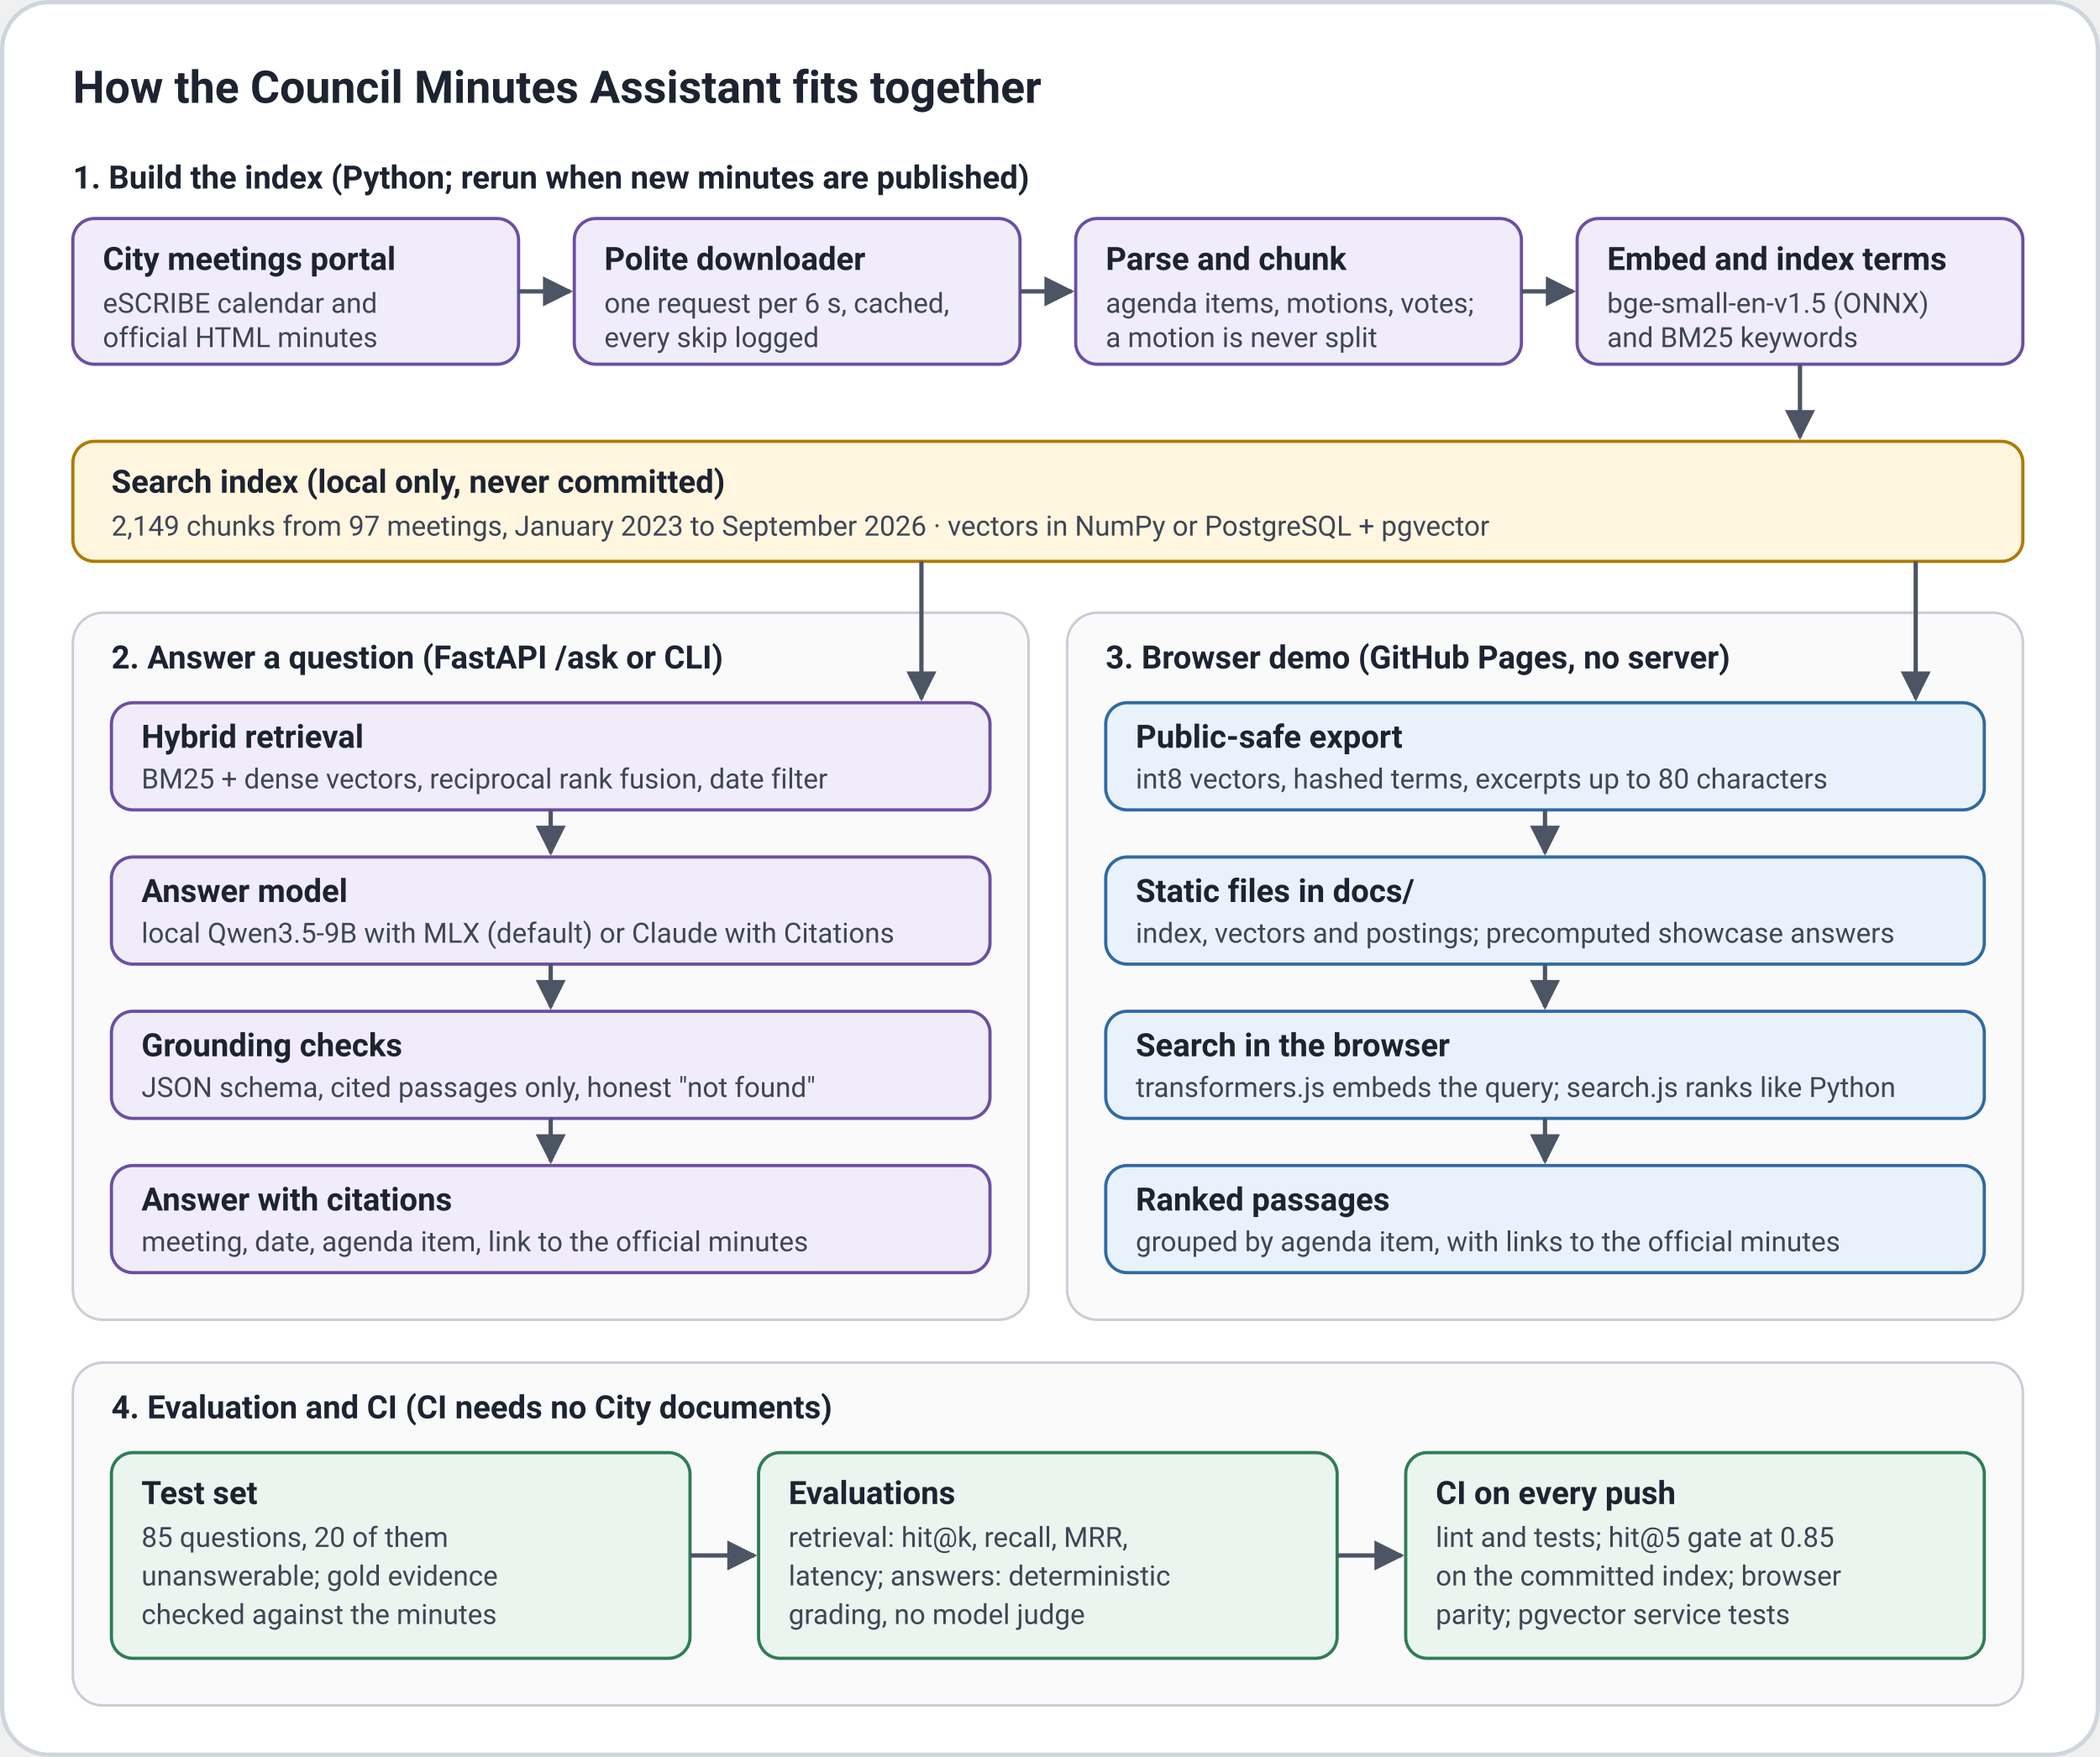
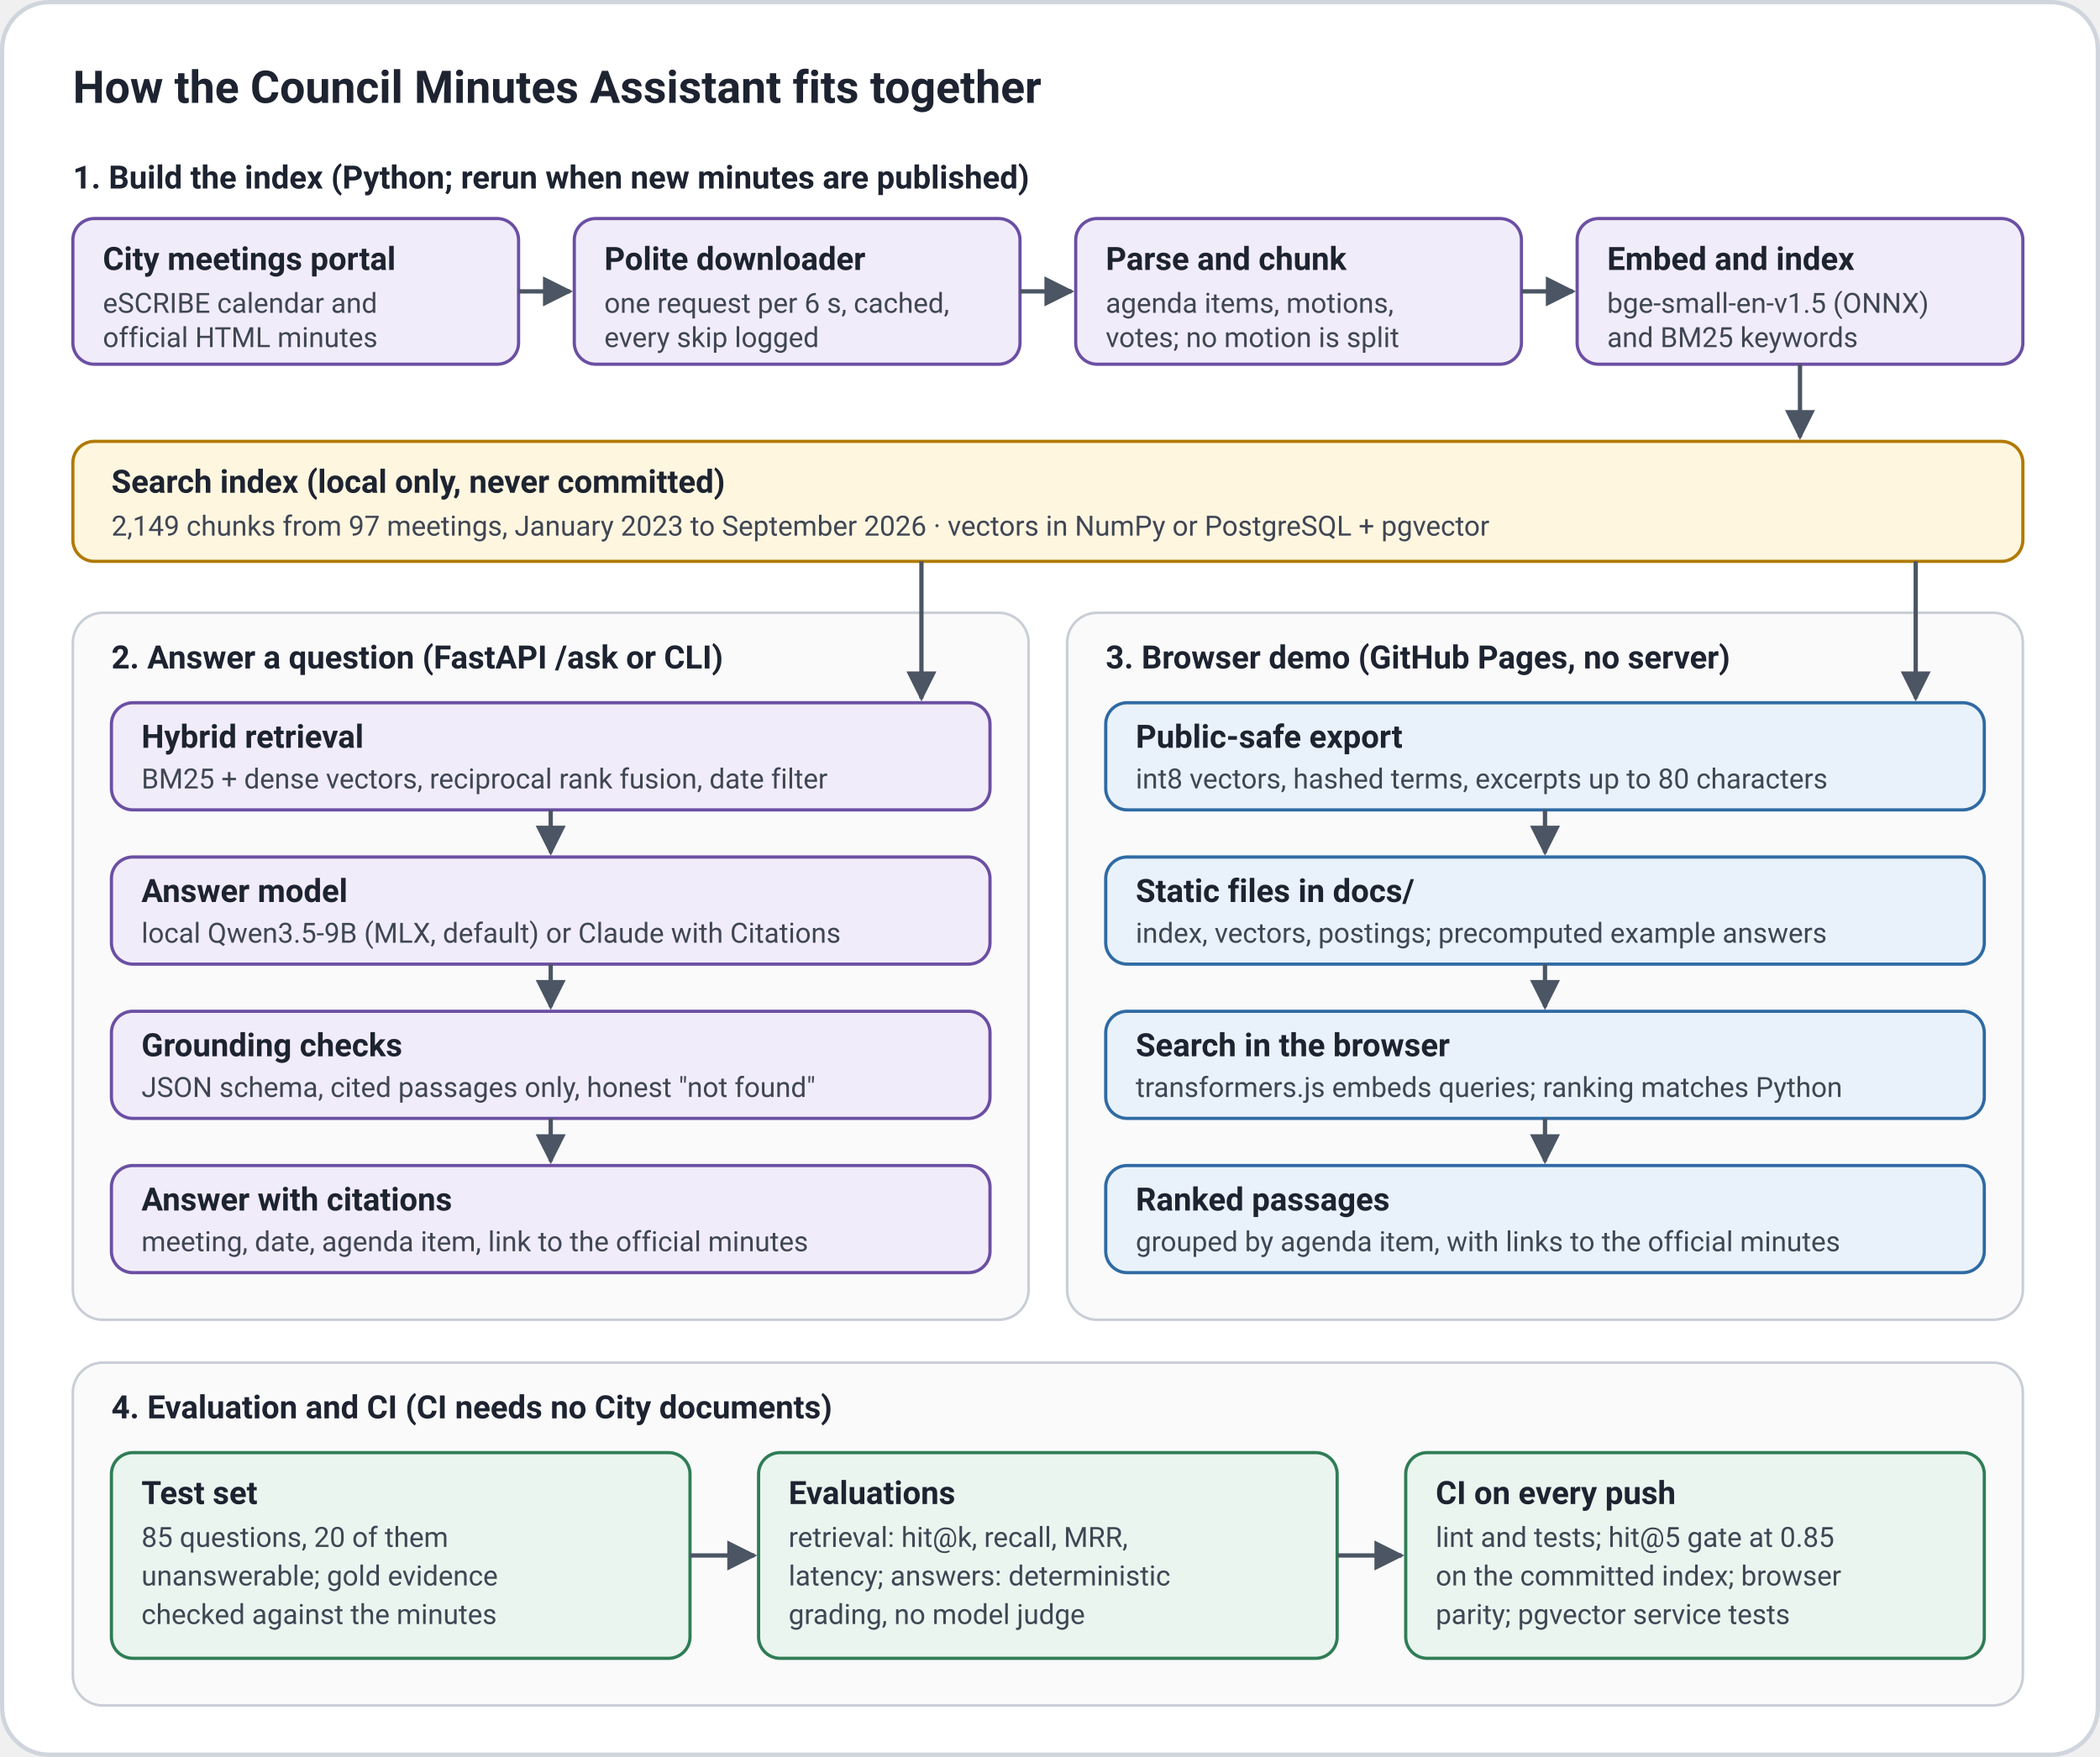
<svg xmlns="http://www.w3.org/2000/svg" width="980" height="820" viewBox="0 0 980 820" role="img" aria-labelledby="t d" font-family="system-ui, -apple-system, 'Segoe UI', Roboto, Helvetica, Arial, sans-serif">
  <defs>
    <marker id="arrow" viewBox="0 0 10 10" refX="9" refY="5" markerWidth="7" markerHeight="7" orient="auto-start-reverse">
      <path d="M0,0 L10,5 L0,10 z" fill="#4b5563" />
    </marker>
    <style>
      .h1 { font-size: 21px; font-weight: 700; fill: #1d2330; }
      .lane { font-size: 15px; font-weight: 700; fill: #1d2330; }
      .t { font-size: 15px; font-weight: 700; fill: #1d2330; }
      .s { font-size: 13px; fill: #3f4654; }
      .box { fill: #f1ecfa; stroke: #6b4fa3; stroke-width: 1.5; }
      .idx { fill: #fff6e0; stroke: #b07a00; stroke-width: 1.5; }
      .cont { fill: #fafafb; stroke: #c9ced6; stroke-width: 1.2; }
      .ev { fill: #eaf5ef; stroke: #2f7d55; stroke-width: 1.5; }
      .web { fill: #e9f2fb; stroke: #2f6aa3; stroke-width: 1.5; }
      .arr { stroke: #4b5563; stroke-width: 2; fill: none; }
    </style>
  </defs>
  <rect x="1" y="1" width="978" height="818" rx="22" fill="#ffffff" stroke="#d0d5dd" stroke-width="2" />
  <text class="h1" x="34" y="48">How the Council Minutes Assistant fits together</text>
  <text class="lane" x="34" y="88">1. Build the index (Python; rerun when new minutes are published)</text>
  <rect class="box" x="34" y="102" width="208" height="68" rx="10" />
  <text class="t" x="48" y="126">City meetings portal</text>
  <text class="s" x="48" y="146">eSCRIBE calendar and</text>
  <text class="s" x="48" y="162">official HTML minutes</text>
  <rect class="box" x="268" y="102" width="208" height="68" rx="10" />
  <text class="t" x="282" y="126">Polite downloader</text>
  <text class="s" x="282" y="146">one request per 6 s, cached,</text>
  <text class="s" x="282" y="162">every skip logged</text>
  <rect class="box" x="502" y="102" width="208" height="68" rx="10" />
  <text class="t" x="516" y="126">Parse and chunk</text>
-   <text class="s" x="516" y="146">agenda items, motions, votes;</text>
-   <text class="s" x="516" y="162">a motion is never split</text>
+   <text class="s" x="516" y="146">agenda items, motions,</text>
+   <text class="s" x="516" y="162">votes; no motion is split</text>
  <rect class="box" x="736" y="102" width="208" height="68" rx="10" />
-   <text class="t" x="750" y="126">Embed and index terms</text>
+   <text class="t" x="750" y="126">Embed and index</text>
  <text class="s" x="750" y="146">bge-small-en-v1.5 (ONNX)</text>
  <text class="s" x="750" y="162">and BM25 keywords</text>
  <path class="arr" d="M242 136 H266" marker-end="url(#arrow)" />
  <path class="arr" d="M476 136 H500" marker-end="url(#arrow)" />
  <path class="arr" d="M710 136 H734" marker-end="url(#arrow)" />
  <path class="arr" d="M840 170 V204" marker-end="url(#arrow)" />
  <rect class="idx" x="34" y="206" width="910" height="56" rx="10" />
  <text class="t" x="52" y="230">Search index (local only, never committed)</text>
  <text class="s" x="52" y="250">2,149 chunks from 97 meetings, January 2023 to September 2026 · vectors in NumPy or PostgreSQL + pgvector</text>
  <rect class="cont" x="34" y="286" width="446" height="330" rx="14" />
  <text class="lane" x="52" y="312">2. Answer a question (FastAPI /ask or CLI)</text>
  <path class="arr" d="M430 262 V326" marker-end="url(#arrow)" />
  <rect class="box" x="52" y="328" width="410" height="50" rx="10" />
  <text class="t" x="66" y="349">Hybrid retrieval</text>
  <text class="s" x="66" y="368">BM25 + dense vectors, reciprocal rank fusion, date filter</text>
  <path class="arr" d="M257 378 V398" marker-end="url(#arrow)" />
  <rect class="box" x="52" y="400" width="410" height="50" rx="10" />
  <text class="t" x="66" y="421">Answer model</text>
-   <text class="s" x="66" y="440">local Qwen3.5-9B with MLX (default) or Claude with Citations</text>
+   <text class="s" x="66" y="440">local Qwen3.5-9B (MLX, default) or Claude with Citations</text>
  <path class="arr" d="M257 450 V470" marker-end="url(#arrow)" />
  <rect class="box" x="52" y="472" width="410" height="50" rx="10" />
  <text class="t" x="66" y="493">Grounding checks</text>
  <text class="s" x="66" y="512">JSON schema, cited passages only, honest "not found"</text>
  <path class="arr" d="M257 522 V542" marker-end="url(#arrow)" />
  <rect class="box" x="52" y="544" width="410" height="50" rx="10" />
  <text class="t" x="66" y="565">Answer with citations</text>
  <text class="s" x="66" y="584">meeting, date, agenda item, link to the official minutes</text>
  <rect class="cont" x="498" y="286" width="446" height="330" rx="14" />
  <text class="lane" x="516" y="312">3. Browser demo (GitHub Pages, no server)</text>
  <path class="arr" d="M894 262 V326" marker-end="url(#arrow)" />
  <rect class="web" x="516" y="328" width="410" height="50" rx="10" />
  <text class="t" x="530" y="349">Public-safe export</text>
  <text class="s" x="530" y="368">int8 vectors, hashed terms, excerpts up to 80 characters</text>
  <path class="arr" d="M721 378 V398" marker-end="url(#arrow)" />
  <rect class="web" x="516" y="400" width="410" height="50" rx="10" />
  <text class="t" x="530" y="421">Static files in docs/</text>
-   <text class="s" x="530" y="440">index, vectors and postings; precomputed showcase answers</text>
+   <text class="s" x="530" y="440">index, vectors, postings; precomputed example answers</text>
  <path class="arr" d="M721 450 V470" marker-end="url(#arrow)" />
  <rect class="web" x="516" y="472" width="410" height="50" rx="10" />
  <text class="t" x="530" y="493">Search in the browser</text>
-   <text class="s" x="530" y="512">transformers.js embeds the query; search.js ranks like Python</text>
+   <text class="s" x="530" y="512">transformers.js embeds queries; ranking matches Python</text>
  <path class="arr" d="M721 522 V542" marker-end="url(#arrow)" />
  <rect class="web" x="516" y="544" width="410" height="50" rx="10" />
  <text class="t" x="530" y="565">Ranked passages</text>
  <text class="s" x="530" y="584">grouped by agenda item, with links to the official minutes</text>
  <rect class="cont" x="34" y="636" width="910" height="160" rx="14" />
  <text class="lane" x="52" y="662">4. Evaluation and CI (CI needs no City documents)</text>
  <rect class="ev" x="52" y="678" width="270" height="96" rx="10" />
  <text class="t" x="66" y="702">Test set</text>
  <text class="s" x="66" y="722">85 questions, 20 of them</text>
  <text class="s" x="66" y="740">unanswerable; gold evidence</text>
  <text class="s" x="66" y="758">checked against the minutes</text>
  <rect class="ev" x="354" y="678" width="270" height="96" rx="10" />
  <text class="t" x="368" y="702">Evaluations</text>
  <text class="s" x="368" y="722">retrieval: hit@k, recall, MRR,</text>
  <text class="s" x="368" y="740">latency; answers: deterministic</text>
  <text class="s" x="368" y="758">grading, no model judge</text>
  <rect class="ev" x="656" y="678" width="270" height="96" rx="10" />
  <text class="t" x="670" y="702">CI on every push</text>
  <text class="s" x="670" y="722">lint and tests; hit@5 gate at 0.85</text>
  <text class="s" x="670" y="740">on the committed index; browser</text>
  <text class="s" x="670" y="758">parity; pgvector service tests</text>
  <path class="arr" d="M322 726 H352" marker-end="url(#arrow)" />
  <path class="arr" d="M624 726 H654" marker-end="url(#arrow)" />
</svg>
